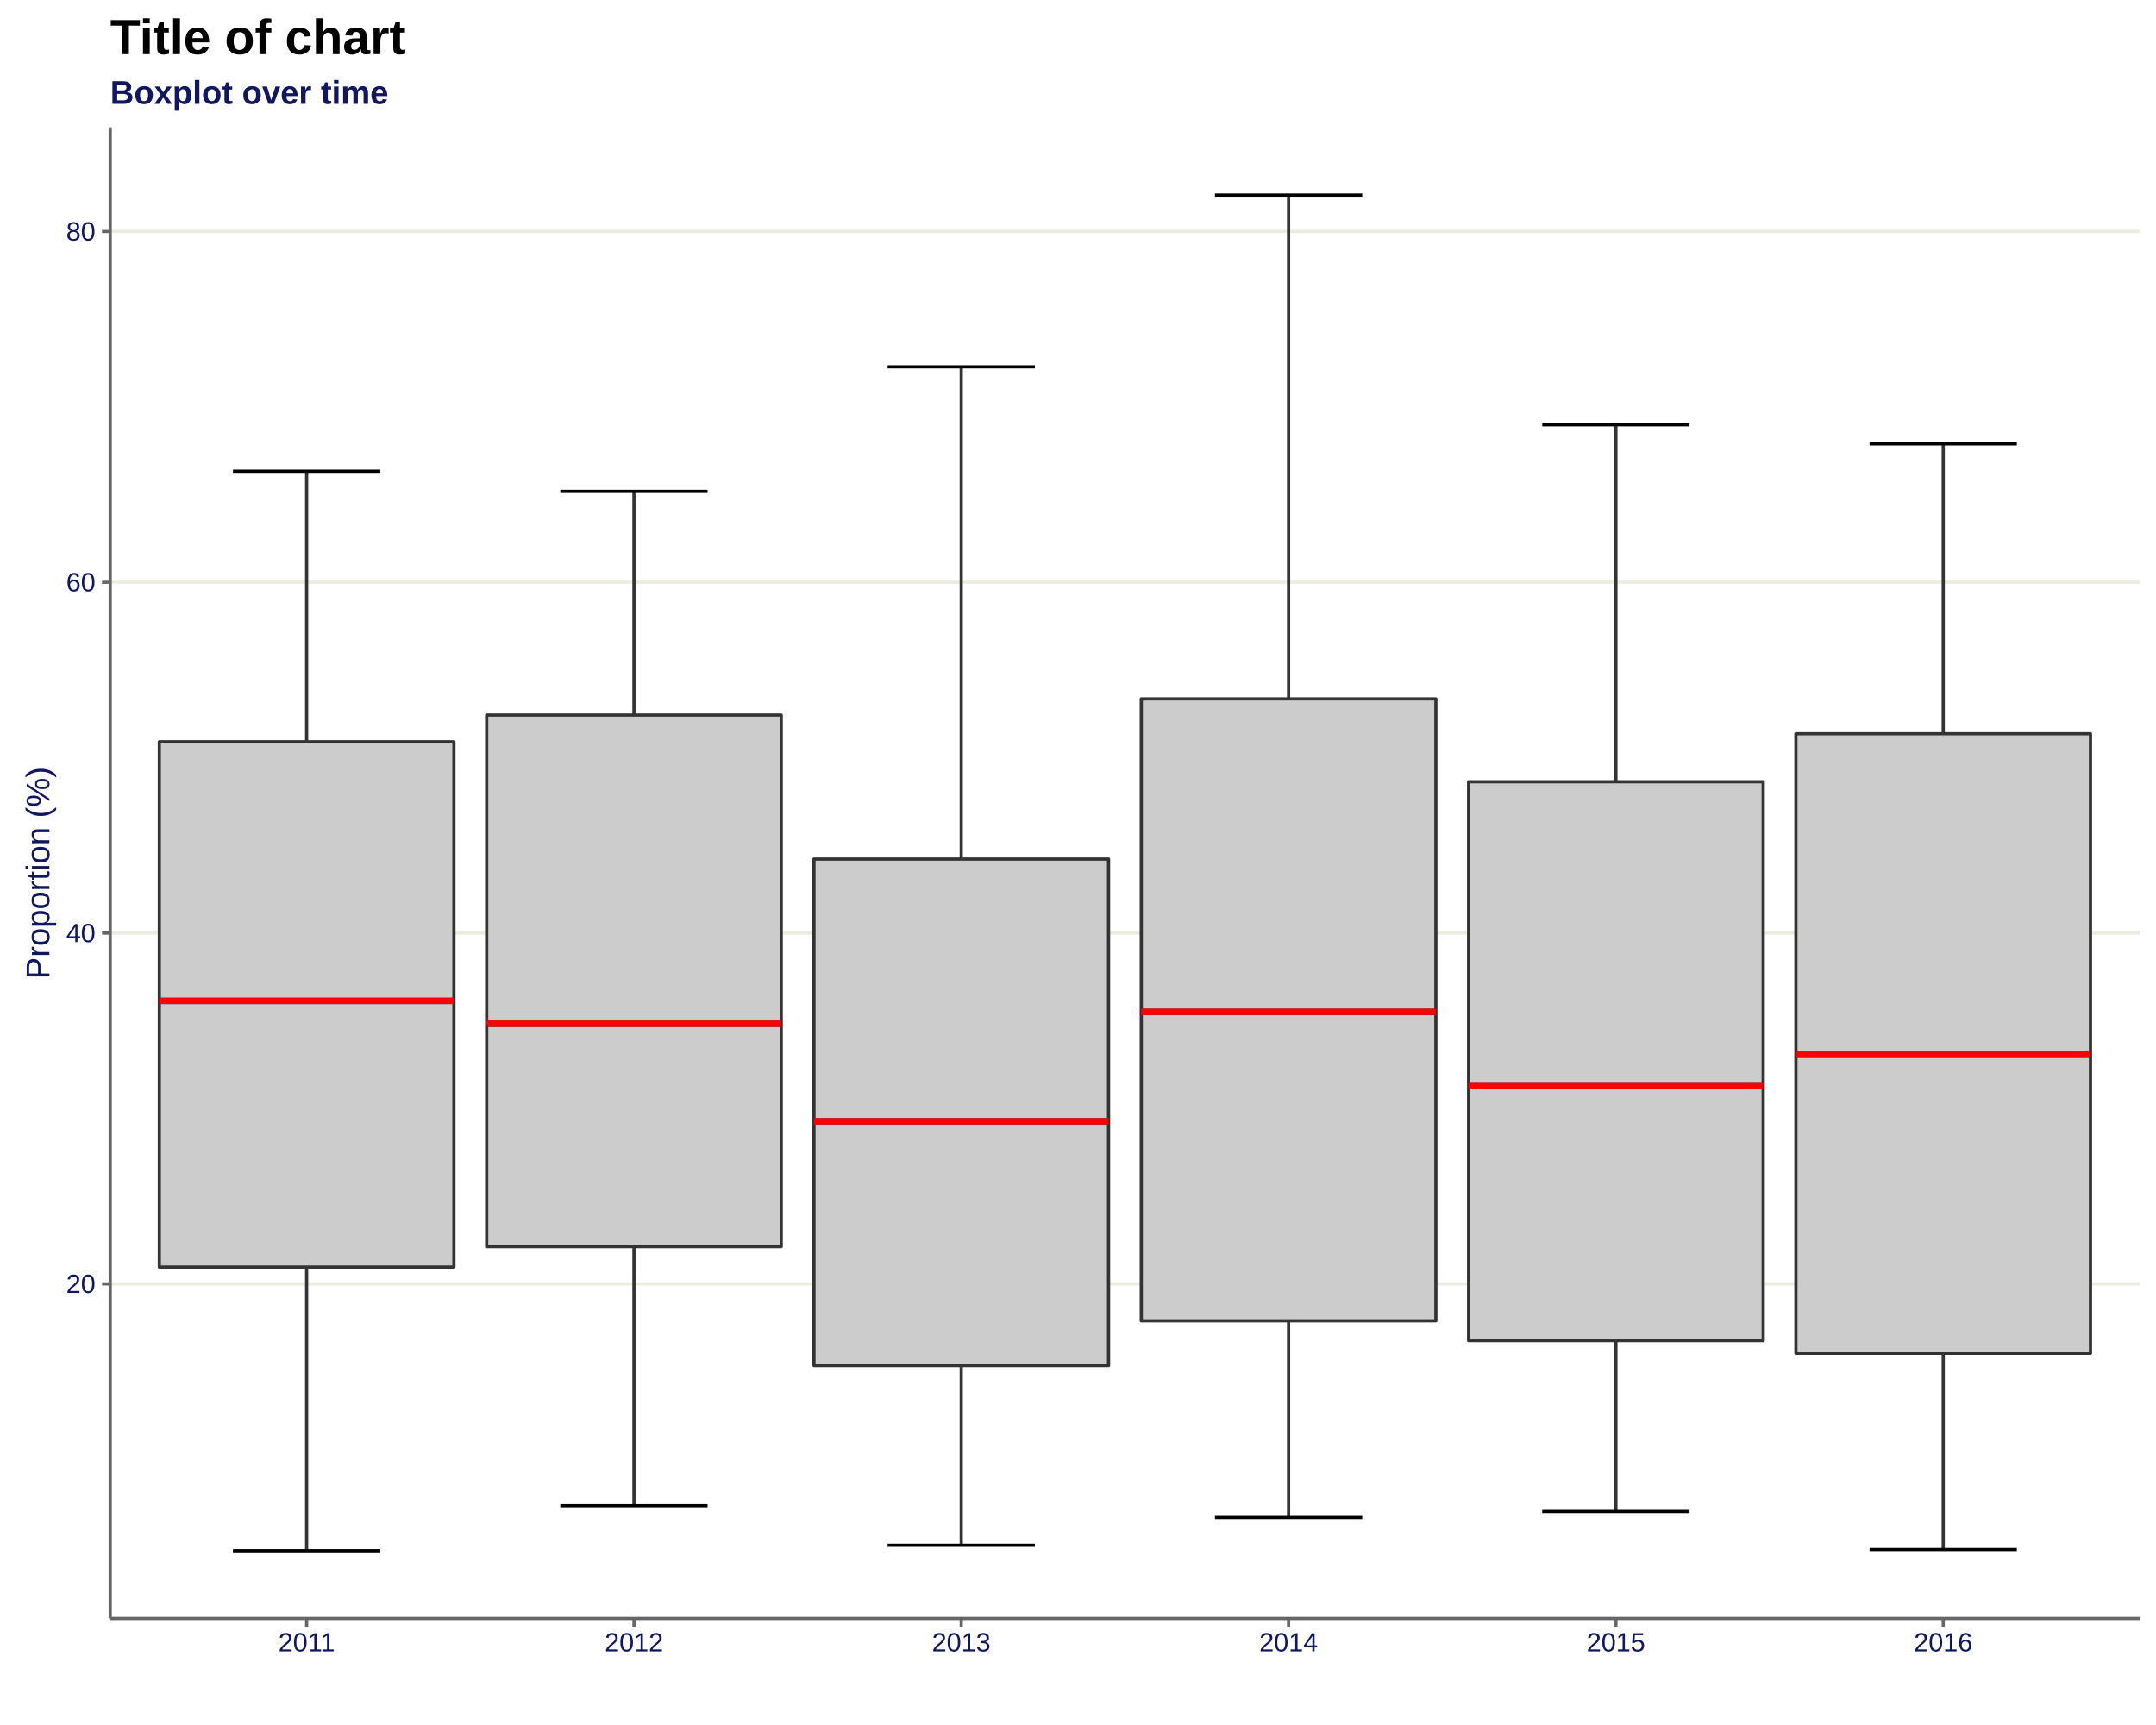
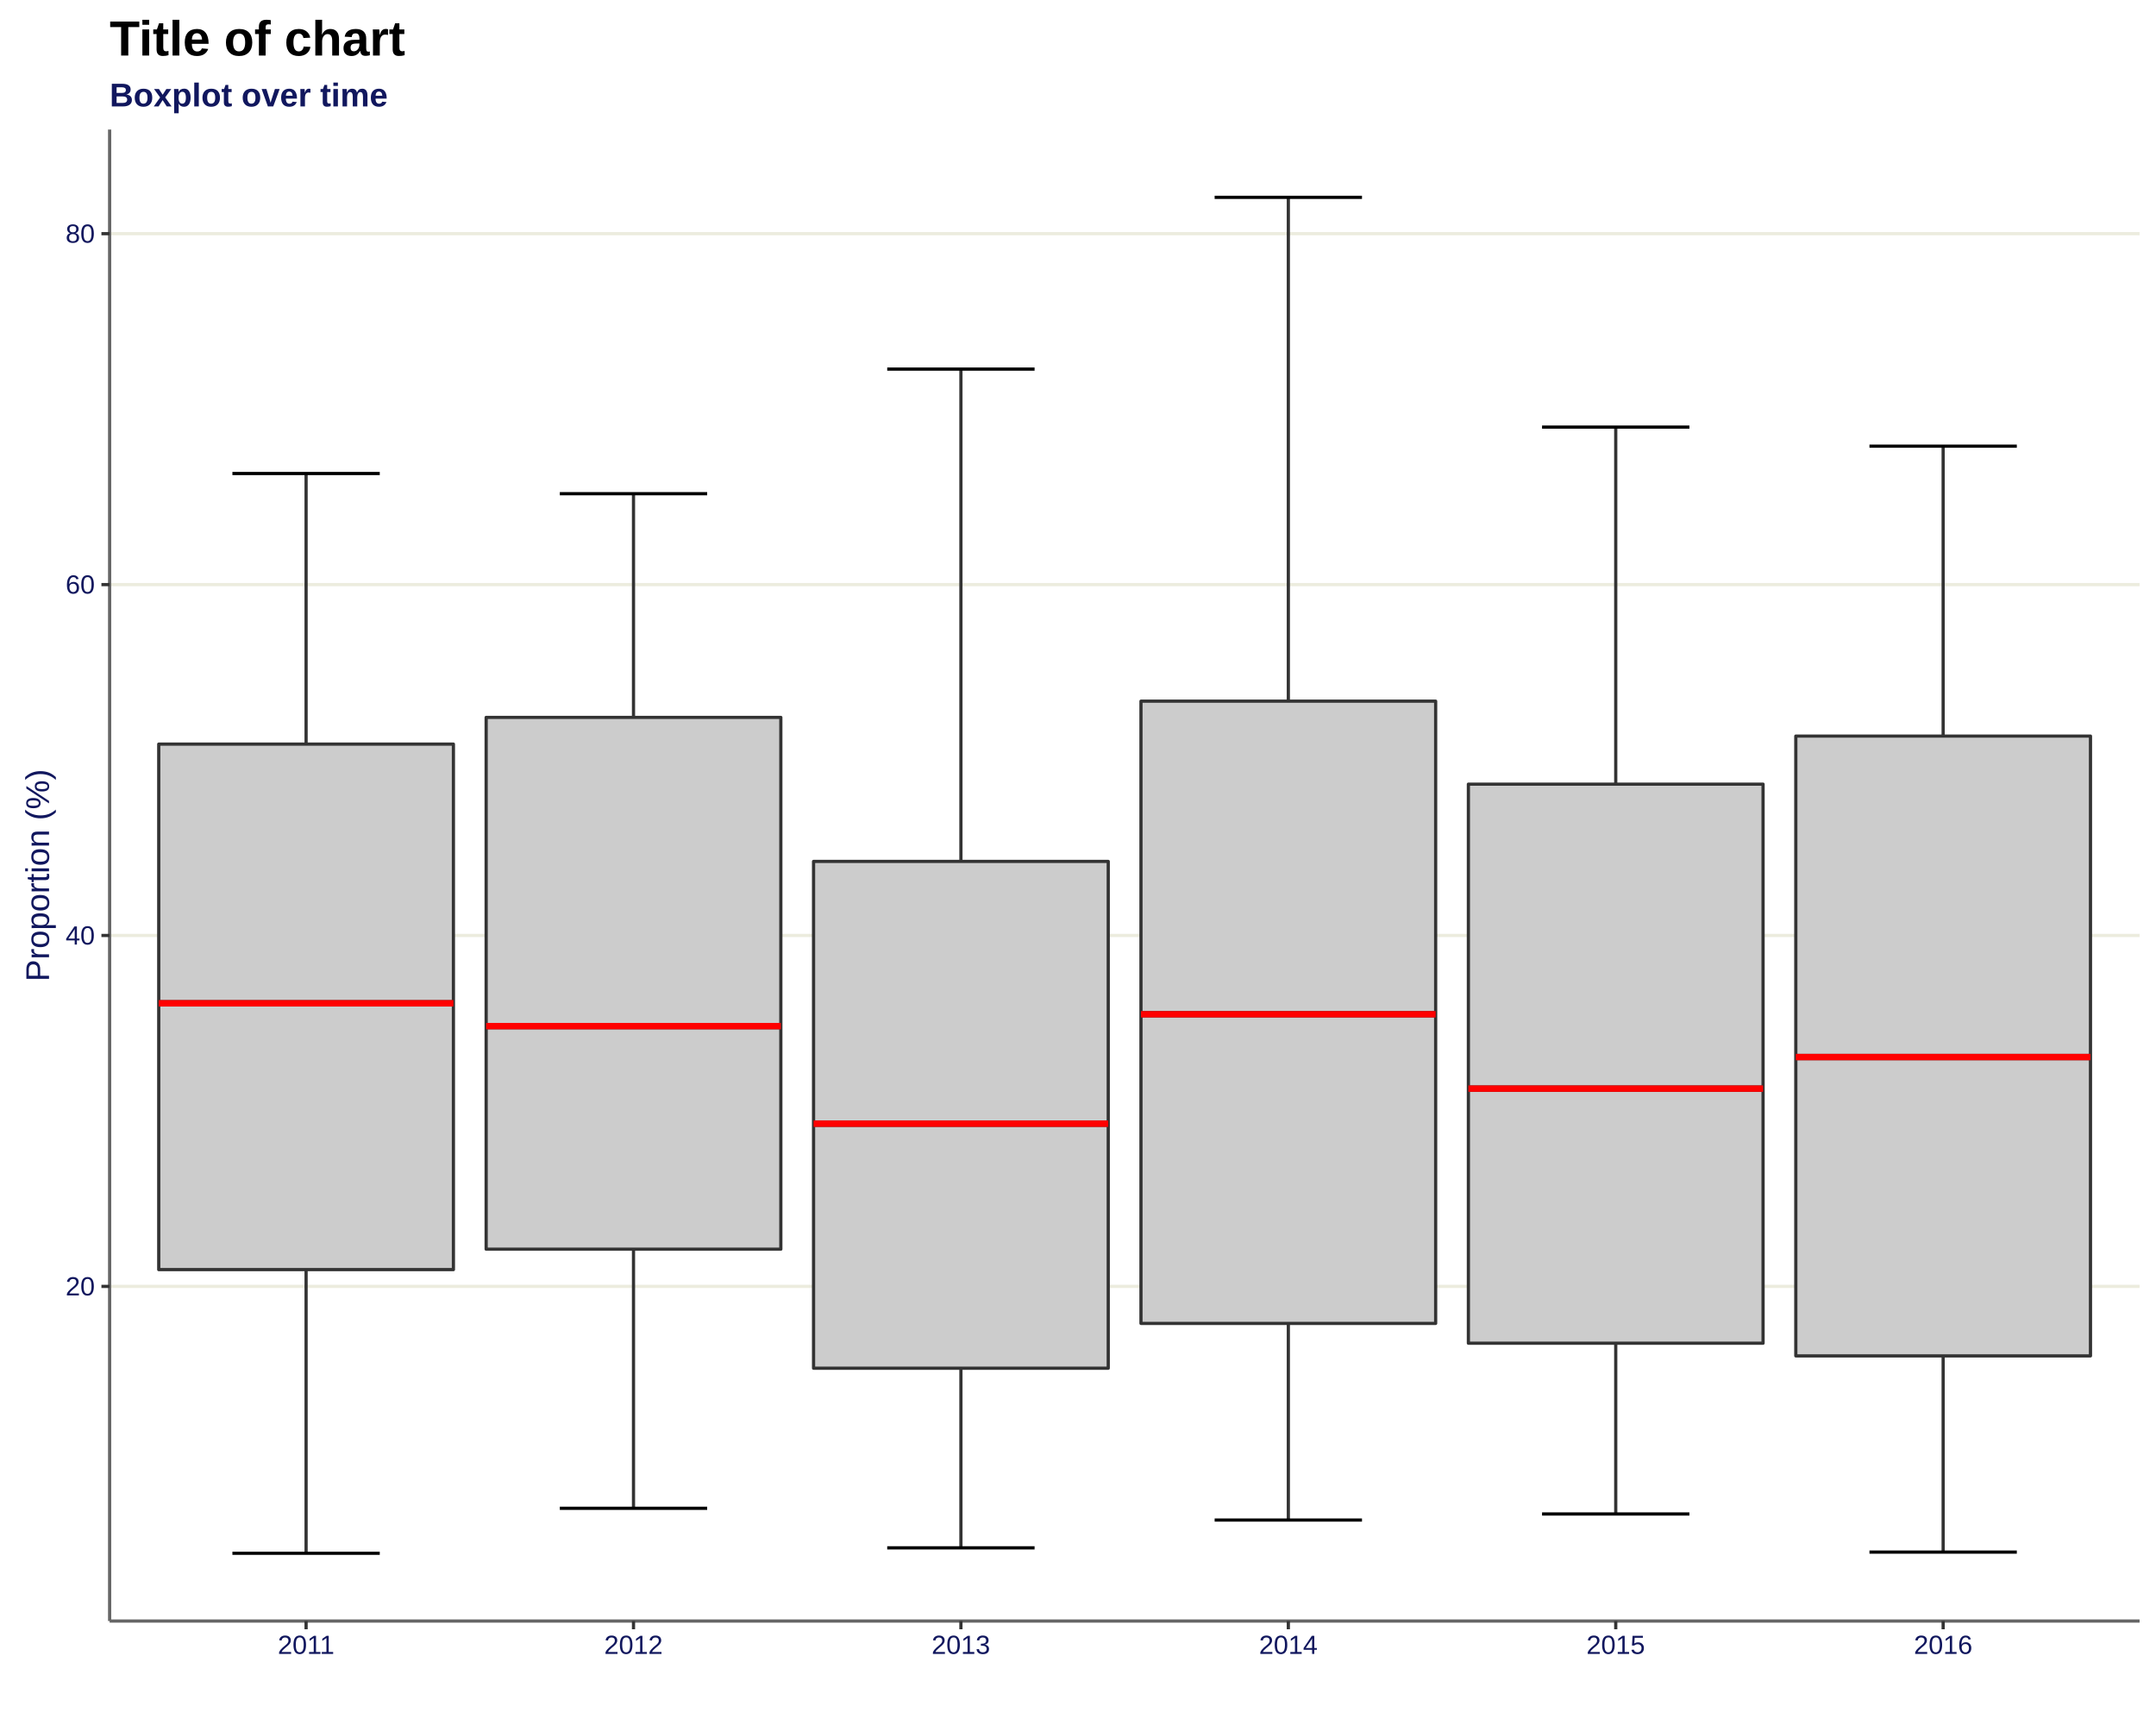
<svg xmlns="http://www.w3.org/2000/svg" viewBox="0 0 720.00 576.00">
  <defs>
    <style type="text/css">
    line, polyline, polygon, path, rect, circle {
      fill: none;
      stroke: #000000;
      stroke-linecap: round;
      stroke-linejoin: round;
      stroke-miterlimit: 10.00;
    }
  </style>
  </defs>
  <rect width="100%" height="100%" style="stroke: none; fill: #FFFFFF;" />
  <defs>
-     <clipPath id="cpMzYuODF8NzE0LjUyfDU0MC40NHw0Mi41Mg==">
-       <rect x="36.81" y="42.52" width="677.71" height="497.91" />
+     <clipPath id="cpMzYuNjF8NzE0LjUyfDU0MS4yOXw0My4yNg==">
+       <rect x="36.61" y="43.26" width="677.91" height="498.04" />
    </clipPath>
  </defs>
-   <polyline points="36.81,428.71 714.52,428.71 " style="stroke-width: 1.07; stroke: #ECECDE; stroke-linecap: butt;" clip-path="url(#cpMzYuODF8NzE0LjUyfDU0MC40NHw0Mi41Mg==)" />
-   <polyline points="36.81,311.57 714.52,311.57 " style="stroke-width: 1.07; stroke: #ECECDE; stroke-linecap: butt;" clip-path="url(#cpMzYuODF8NzE0LjUyfDU0MC40NHw0Mi41Mg==)" />
-   <polyline points="36.81,194.43 714.52,194.43 " style="stroke-width: 1.07; stroke: #ECECDE; stroke-linecap: butt;" clip-path="url(#cpMzYuODF8NzE0LjUyfDU0MC40NHw0Mi41Mg==)" />
-   <polyline points="36.81,77.29 714.52,77.29 " style="stroke-width: 1.07; stroke: #ECECDE; stroke-linecap: butt;" clip-path="url(#cpMzYuODF8NzE0LjUyfDU0MC40NHw0Mi41Mg==)" />
-   <line x1="102.40" y1="247.68" x2="102.40" y2="157.35" style="stroke-width: 1.07; stroke: #333333; stroke-linecap: butt;" clip-path="url(#cpMzYuODF8NzE0LjUyfDU0MC40NHw0Mi41Mg==)" />
-   <line x1="102.40" y1="423.11" x2="102.40" y2="517.80" style="stroke-width: 1.07; stroke: #333333; stroke-linecap: butt;" clip-path="url(#cpMzYuODF8NzE0LjUyfDU0MC40NHw0Mi41Mg==)" />
-   <polygon points="53.21,247.68 53.21,423.11 151.59,423.11 151.59,247.68 53.21,247.68 " style="stroke-width: 1.07; stroke: #333333; fill: #CCCCCC;" clip-path="url(#cpMzYuODF8NzE0LjUyfDU0MC40NHw0Mi41Mg==)" />
-   <line x1="53.21" y1="334.21" x2="151.59" y2="334.21" style="stroke-width: 2.13; stroke: #333333; stroke-linecap: butt;" clip-path="url(#cpMzYuODF8NzE0LjUyfDU0MC40NHw0Mi41Mg==)" />
-   <line x1="211.71" y1="238.76" x2="211.71" y2="164.08" style="stroke-width: 1.07; stroke: #333333; stroke-linecap: butt;" clip-path="url(#cpMzYuODF8NzE0LjUyfDU0MC40NHw0Mi41Mg==)" />
-   <line x1="211.71" y1="416.28" x2="211.71" y2="502.78" style="stroke-width: 1.07; stroke: #333333; stroke-linecap: butt;" clip-path="url(#cpMzYuODF8NzE0LjUyfDU0MC40NHw0Mi41Mg==)" />
-   <polygon points="162.52,238.76 162.52,416.28 260.89,416.28 260.89,238.76 162.52,238.76 " style="stroke-width: 1.07; stroke: #333333; fill: #CCCCCC;" clip-path="url(#cpMzYuODF8NzE0LjUyfDU0MC40NHw0Mi41Mg==)" />
-   <line x1="162.52" y1="341.84" x2="260.89" y2="341.84" style="stroke-width: 2.13; stroke: #333333; stroke-linecap: butt;" clip-path="url(#cpMzYuODF8NzE0LjUyfDU0MC40NHw0Mi41Mg==)" />
-   <line x1="321.01" y1="286.85" x2="321.01" y2="122.50" style="stroke-width: 1.07; stroke: #333333; stroke-linecap: butt;" clip-path="url(#cpMzYuODF8NzE0LjUyfDU0MC40NHw0Mi41Mg==)" />
-   <line x1="321.01" y1="456.02" x2="321.01" y2="515.99" style="stroke-width: 1.07; stroke: #333333; stroke-linecap: butt;" clip-path="url(#cpMzYuODF8NzE0LjUyfDU0MC40NHw0Mi41Mg==)" />
-   <polygon points="271.83,286.85 271.83,456.02 370.20,456.02 370.20,286.85 271.83,286.85 " style="stroke-width: 1.07; stroke: #333333; fill: #CCCCCC;" clip-path="url(#cpMzYuODF8NzE0LjUyfDU0MC40NHw0Mi41Mg==)" />
-   <line x1="271.83" y1="374.41" x2="370.20" y2="374.41" style="stroke-width: 2.13; stroke: #333333; stroke-linecap: butt;" clip-path="url(#cpMzYuODF8NzE0LjUyfDU0MC40NHw0Mi41Mg==)" />
-   <line x1="430.32" y1="233.35" x2="430.32" y2="65.15" style="stroke-width: 1.07; stroke: #333333; stroke-linecap: butt;" clip-path="url(#cpMzYuODF8NzE0LjUyfDU0MC40NHw0Mi41Mg==)" />
-   <line x1="430.32" y1="441.07" x2="430.32" y2="506.71" style="stroke-width: 1.07; stroke: #333333; stroke-linecap: butt;" clip-path="url(#cpMzYuODF8NzE0LjUyfDU0MC40NHw0Mi41Mg==)" />
-   <polygon points="381.13,233.35 381.13,441.07 479.51,441.07 479.51,233.35 381.13,233.35 " style="stroke-width: 1.07; stroke: #333333; fill: #CCCCCC;" clip-path="url(#cpMzYuODF8NzE0LjUyfDU0MC40NHw0Mi41Mg==)" />
-   <line x1="381.13" y1="337.87" x2="479.51" y2="337.87" style="stroke-width: 2.13; stroke: #333333; stroke-linecap: butt;" clip-path="url(#cpMzYuODF8NzE0LjUyfDU0MC40NHw0Mi41Mg==)" />
-   <line x1="539.63" y1="261.05" x2="539.63" y2="141.86" style="stroke-width: 1.07; stroke: #333333; stroke-linecap: butt;" clip-path="url(#cpMzYuODF8NzE0LjUyfDU0MC40NHw0Mi41Mg==)" />
-   <line x1="539.63" y1="447.67" x2="539.63" y2="504.69" style="stroke-width: 1.07; stroke: #333333; stroke-linecap: butt;" clip-path="url(#cpMzYuODF8NzE0LjUyfDU0MC40NHw0Mi41Mg==)" />
-   <polygon points="490.44,261.05 490.44,447.67 588.82,447.67 588.82,261.05 490.44,261.05 " style="stroke-width: 1.07; stroke: #333333; fill: #CCCCCC;" clip-path="url(#cpMzYuODF8NzE0LjUyfDU0MC40NHw0Mi41Mg==)" />
-   <line x1="490.44" y1="362.68" x2="588.82" y2="362.68" style="stroke-width: 2.13; stroke: #333333; stroke-linecap: butt;" clip-path="url(#cpMzYuODF8NzE0LjUyfDU0MC40NHw0Mi41Mg==)" />
-   <line x1="648.94" y1="245.00" x2="648.94" y2="148.22" style="stroke-width: 1.07; stroke: #333333; stroke-linecap: butt;" clip-path="url(#cpMzYuODF8NzE0LjUyfDU0MC40NHw0Mi41Mg==)" />
-   <line x1="648.94" y1="451.92" x2="648.94" y2="517.41" style="stroke-width: 1.07; stroke: #333333; stroke-linecap: butt;" clip-path="url(#cpMzYuODF8NzE0LjUyfDU0MC40NHw0Mi41Mg==)" />
-   <polygon points="599.75,245.00 599.75,451.92 698.12,451.92 698.12,245.00 599.75,245.00 " style="stroke-width: 1.07; stroke: #333333; fill: #CCCCCC;" clip-path="url(#cpMzYuODF8NzE0LjUyfDU0MC40NHw0Mi41Mg==)" />
-   <line x1="599.75" y1="352.16" x2="698.12" y2="352.16" style="stroke-width: 2.13; stroke: #333333; stroke-linecap: butt;" clip-path="url(#cpMzYuODF8NzE0LjUyfDU0MC40NHw0Mi41Mg==)" />
-   <line x1="77.80" y1="157.35" x2="126.99" y2="157.35" style="stroke-width: 1.07; stroke-linecap: butt;" clip-path="url(#cpMzYuODF8NzE0LjUyfDU0MC40NHw0Mi41Mg==)" />
-   <line x1="187.11" y1="164.08" x2="236.30" y2="164.08" style="stroke-width: 1.07; stroke-linecap: butt;" clip-path="url(#cpMzYuODF8NzE0LjUyfDU0MC40NHw0Mi41Mg==)" />
-   <line x1="296.42" y1="122.50" x2="345.61" y2="122.50" style="stroke-width: 1.07; stroke-linecap: butt;" clip-path="url(#cpMzYuODF8NzE0LjUyfDU0MC40NHw0Mi41Mg==)" />
-   <line x1="405.73" y1="65.15" x2="454.92" y2="65.15" style="stroke-width: 1.07; stroke-linecap: butt;" clip-path="url(#cpMzYuODF8NzE0LjUyfDU0MC40NHw0Mi41Mg==)" />
-   <line x1="515.03" y1="141.86" x2="564.22" y2="141.86" style="stroke-width: 1.07; stroke-linecap: butt;" clip-path="url(#cpMzYuODF8NzE0LjUyfDU0MC40NHw0Mi41Mg==)" />
-   <line x1="624.34" y1="148.22" x2="673.53" y2="148.22" style="stroke-width: 1.07; stroke-linecap: butt;" clip-path="url(#cpMzYuODF8NzE0LjUyfDU0MC40NHw0Mi41Mg==)" />
-   <line x1="77.80" y1="517.80" x2="126.99" y2="517.80" style="stroke-width: 1.07; stroke-linecap: butt;" clip-path="url(#cpMzYuODF8NzE0LjUyfDU0MC40NHw0Mi41Mg==)" />
-   <line x1="187.11" y1="502.78" x2="236.30" y2="502.78" style="stroke-width: 1.07; stroke-linecap: butt;" clip-path="url(#cpMzYuODF8NzE0LjUyfDU0MC40NHw0Mi41Mg==)" />
-   <line x1="296.42" y1="515.99" x2="345.61" y2="515.99" style="stroke-width: 1.07; stroke-linecap: butt;" clip-path="url(#cpMzYuODF8NzE0LjUyfDU0MC40NHw0Mi41Mg==)" />
-   <line x1="405.73" y1="506.71" x2="454.92" y2="506.71" style="stroke-width: 1.07; stroke-linecap: butt;" clip-path="url(#cpMzYuODF8NzE0LjUyfDU0MC40NHw0Mi41Mg==)" />
-   <line x1="515.03" y1="504.69" x2="564.22" y2="504.69" style="stroke-width: 1.07; stroke-linecap: butt;" clip-path="url(#cpMzYuODF8NzE0LjUyfDU0MC40NHw0Mi41Mg==)" />
-   <line x1="624.34" y1="517.41" x2="673.53" y2="517.41" style="stroke-width: 1.07; stroke-linecap: butt;" clip-path="url(#cpMzYuODF8NzE0LjUyfDU0MC40NHw0Mi41Mg==)" />
-   <line x1="53.21" y1="334.21" x2="151.59" y2="334.21" style="stroke-width: 2.13; stroke: #FF0000; stroke-linecap: butt;" clip-path="url(#cpMzYuODF8NzE0LjUyfDU0MC40NHw0Mi41Mg==)" />
-   <line x1="162.52" y1="341.84" x2="260.89" y2="341.84" style="stroke-width: 2.13; stroke: #FF0000; stroke-linecap: butt;" clip-path="url(#cpMzYuODF8NzE0LjUyfDU0MC40NHw0Mi41Mg==)" />
-   <line x1="271.83" y1="374.41" x2="370.20" y2="374.41" style="stroke-width: 2.13; stroke: #FF0000; stroke-linecap: butt;" clip-path="url(#cpMzYuODF8NzE0LjUyfDU0MC40NHw0Mi41Mg==)" />
-   <line x1="381.13" y1="337.87" x2="479.51" y2="337.87" style="stroke-width: 2.13; stroke: #FF0000; stroke-linecap: butt;" clip-path="url(#cpMzYuODF8NzE0LjUyfDU0MC40NHw0Mi41Mg==)" />
-   <line x1="490.44" y1="362.68" x2="588.82" y2="362.68" style="stroke-width: 2.13; stroke: #FF0000; stroke-linecap: butt;" clip-path="url(#cpMzYuODF8NzE0LjUyfDU0MC40NHw0Mi41Mg==)" />
-   <line x1="599.75" y1="352.16" x2="698.12" y2="352.16" style="stroke-width: 2.13; stroke: #FF0000; stroke-linecap: butt;" clip-path="url(#cpMzYuODF8NzE0LjUyfDU0MC40NHw0Mi41Mg==)" />
+   <polyline points="36.61,429.54 714.52,429.54 " style="stroke-width: 1.07; stroke: #ECECDE; stroke-linecap: butt;" clip-path="url(#cpMzYuNjF8NzE0LjUyfDU0MS4yOXw0My4yNg==)" />
+   <polyline points="36.61,312.37 714.52,312.37 " style="stroke-width: 1.07; stroke: #ECECDE; stroke-linecap: butt;" clip-path="url(#cpMzYuNjF8NzE0LjUyfDU0MS4yOXw0My4yNg==)" />
+   <polyline points="36.61,195.20 714.52,195.20 " style="stroke-width: 1.07; stroke: #ECECDE; stroke-linecap: butt;" clip-path="url(#cpMzYuNjF8NzE0LjUyfDU0MS4yOXw0My4yNg==)" />
+   <polyline points="36.61,78.03 714.52,78.03 " style="stroke-width: 1.07; stroke: #ECECDE; stroke-linecap: butt;" clip-path="url(#cpMzYuNjF8NzE0LjUyfDU0MS4yOXw0My4yNg==)" />
+   <line x1="102.22" y1="248.47" x2="102.22" y2="158.11" style="stroke-width: 1.07; stroke: #333333; stroke-linecap: butt;" clip-path="url(#cpMzYuNjF8NzE0LjUyfDU0MS4yOXw0My4yNg==)" />
+   <line x1="102.22" y1="423.94" x2="102.22" y2="518.66" style="stroke-width: 1.07; stroke: #333333; stroke-linecap: butt;" clip-path="url(#cpMzYuNjF8NzE0LjUyfDU0MS4yOXw0My4yNg==)" />
+   <polygon points="53.01,248.47 53.01,423.94 151.42,423.94 151.42,248.47 53.01,248.47 " style="stroke-width: 1.07; stroke: #333333; fill: #CCCCCC;" clip-path="url(#cpMzYuNjF8NzE0LjUyfDU0MS4yOXw0My4yNg==)" />
+   <line x1="53.01" y1="335.02" x2="151.42" y2="335.02" style="stroke-width: 2.13; stroke: #333333; stroke-linecap: butt;" clip-path="url(#cpMzYuNjF8NzE0LjUyfDU0MS4yOXw0My4yNg==)" />
+   <line x1="211.56" y1="239.55" x2="211.56" y2="164.85" style="stroke-width: 1.07; stroke: #333333; stroke-linecap: butt;" clip-path="url(#cpMzYuNjF8NzE0LjUyfDU0MS4yOXw0My4yNg==)" />
+   <line x1="211.56" y1="417.11" x2="211.56" y2="503.63" style="stroke-width: 1.07; stroke: #333333; stroke-linecap: butt;" clip-path="url(#cpMzYuNjF8NzE0LjUyfDU0MS4yOXw0My4yNg==)" />
+   <polygon points="162.35,239.55 162.35,417.11 260.76,417.11 260.76,239.55 162.35,239.55 " style="stroke-width: 1.07; stroke: #333333; fill: #CCCCCC;" clip-path="url(#cpMzYuNjF8NzE0LjUyfDU0MS4yOXw0My4yNg==)" />
+   <line x1="162.35" y1="342.64" x2="260.76" y2="342.64" style="stroke-width: 2.13; stroke: #333333; stroke-linecap: butt;" clip-path="url(#cpMzYuNjF8NzE0LjUyfDU0MS4yOXw0My4yNg==)" />
+   <line x1="320.90" y1="287.64" x2="320.90" y2="123.25" style="stroke-width: 1.07; stroke: #333333; stroke-linecap: butt;" clip-path="url(#cpMzYuNjF8NzE0LjUyfDU0MS4yOXw0My4yNg==)" />
+   <line x1="320.90" y1="456.86" x2="320.90" y2="516.84" style="stroke-width: 1.07; stroke: #333333; stroke-linecap: butt;" clip-path="url(#cpMzYuNjF8NzE0LjUyfDU0MS4yOXw0My4yNg==)" />
+   <polygon points="271.69,287.64 271.69,456.86 370.10,456.86 370.10,287.64 271.69,287.64 " style="stroke-width: 1.07; stroke: #333333; fill: #CCCCCC;" clip-path="url(#cpMzYuNjF8NzE0LjUyfDU0MS4yOXw0My4yNg==)" />
+   <line x1="271.69" y1="375.22" x2="370.10" y2="375.22" style="stroke-width: 2.13; stroke: #333333; stroke-linecap: butt;" clip-path="url(#cpMzYuNjF8NzE0LjUyfDU0MS4yOXw0My4yNg==)" />
+   <line x1="430.24" y1="234.13" x2="430.24" y2="65.89" style="stroke-width: 1.07; stroke: #333333; stroke-linecap: butt;" clip-path="url(#cpMzYuNjF8NzE0LjUyfDU0MS4yOXw0My4yNg==)" />
+   <line x1="430.24" y1="441.90" x2="430.24" y2="507.56" style="stroke-width: 1.07; stroke: #333333; stroke-linecap: butt;" clip-path="url(#cpMzYuNjF8NzE0LjUyfDU0MS4yOXw0My4yNg==)" />
+   <polygon points="381.03,234.13 381.03,441.90 479.44,441.90 479.44,234.13 381.03,234.13 " style="stroke-width: 1.07; stroke: #333333; fill: #CCCCCC;" clip-path="url(#cpMzYuNjF8NzE0LjUyfDU0MS4yOXw0My4yNg==)" />
+   <line x1="381.03" y1="338.68" x2="479.44" y2="338.68" style="stroke-width: 2.13; stroke: #333333; stroke-linecap: butt;" clip-path="url(#cpMzYuNjF8NzE0LjUyfDU0MS4yOXw0My4yNg==)" />
+   <line x1="539.58" y1="261.84" x2="539.58" y2="142.62" style="stroke-width: 1.07; stroke: #333333; stroke-linecap: butt;" clip-path="url(#cpMzYuNjF8NzE0LjUyfDU0MS4yOXw0My4yNg==)" />
+   <line x1="539.58" y1="448.51" x2="539.58" y2="505.54" style="stroke-width: 1.07; stroke: #333333; stroke-linecap: butt;" clip-path="url(#cpMzYuNjF8NzE0LjUyfDU0MS4yOXw0My4yNg==)" />
+   <polygon points="490.37,261.84 490.37,448.51 588.78,448.51 588.78,261.84 490.37,261.84 " style="stroke-width: 1.07; stroke: #333333; fill: #CCCCCC;" clip-path="url(#cpMzYuNjF8NzE0LjUyfDU0MS4yOXw0My4yNg==)" />
+   <line x1="490.37" y1="363.50" x2="588.78" y2="363.50" style="stroke-width: 2.13; stroke: #333333; stroke-linecap: butt;" clip-path="url(#cpMzYuNjF8NzE0LjUyfDU0MS4yOXw0My4yNg==)" />
+   <line x1="648.92" y1="245.79" x2="648.92" y2="148.98" style="stroke-width: 1.07; stroke: #333333; stroke-linecap: butt;" clip-path="url(#cpMzYuNjF8NzE0LjUyfDU0MS4yOXw0My4yNg==)" />
+   <line x1="648.92" y1="452.75" x2="648.92" y2="518.27" style="stroke-width: 1.07; stroke: #333333; stroke-linecap: butt;" clip-path="url(#cpMzYuNjF8NzE0LjUyfDU0MS4yOXw0My4yNg==)" />
+   <polygon points="599.71,245.79 599.71,452.75 698.12,452.75 698.12,245.79 599.71,245.79 " style="stroke-width: 1.07; stroke: #333333; fill: #CCCCCC;" clip-path="url(#cpMzYuNjF8NzE0LjUyfDU0MS4yOXw0My4yNg==)" />
+   <line x1="599.71" y1="352.97" x2="698.12" y2="352.97" style="stroke-width: 2.13; stroke: #333333; stroke-linecap: butt;" clip-path="url(#cpMzYuNjF8NzE0LjUyfDU0MS4yOXw0My4yNg==)" />
+   <line x1="77.61" y1="158.11" x2="126.82" y2="158.11" style="stroke-width: 1.07; stroke-linecap: butt;" clip-path="url(#cpMzYuNjF8NzE0LjUyfDU0MS4yOXw0My4yNg==)" />
+   <line x1="186.95" y1="164.85" x2="236.16" y2="164.85" style="stroke-width: 1.07; stroke-linecap: butt;" clip-path="url(#cpMzYuNjF8NzE0LjUyfDU0MS4yOXw0My4yNg==)" />
+   <line x1="296.29" y1="123.25" x2="345.50" y2="123.25" style="stroke-width: 1.07; stroke-linecap: butt;" clip-path="url(#cpMzYuNjF8NzE0LjUyfDU0MS4yOXw0My4yNg==)" />
+   <line x1="405.63" y1="65.89" x2="454.84" y2="65.89" style="stroke-width: 1.07; stroke-linecap: butt;" clip-path="url(#cpMzYuNjF8NzE0LjUyfDU0MS4yOXw0My4yNg==)" />
+   <line x1="514.97" y1="142.62" x2="564.18" y2="142.62" style="stroke-width: 1.07; stroke-linecap: butt;" clip-path="url(#cpMzYuNjF8NzE0LjUyfDU0MS4yOXw0My4yNg==)" />
+   <line x1="624.31" y1="148.98" x2="673.52" y2="148.98" style="stroke-width: 1.07; stroke-linecap: butt;" clip-path="url(#cpMzYuNjF8NzE0LjUyfDU0MS4yOXw0My4yNg==)" />
+   <line x1="77.61" y1="518.66" x2="126.82" y2="518.66" style="stroke-width: 1.07; stroke-linecap: butt;" clip-path="url(#cpMzYuNjF8NzE0LjUyfDU0MS4yOXw0My4yNg==)" />
+   <line x1="186.95" y1="503.63" x2="236.16" y2="503.63" style="stroke-width: 1.07; stroke-linecap: butt;" clip-path="url(#cpMzYuNjF8NzE0LjUyfDU0MS4yOXw0My4yNg==)" />
+   <line x1="296.29" y1="516.84" x2="345.50" y2="516.84" style="stroke-width: 1.07; stroke-linecap: butt;" clip-path="url(#cpMzYuNjF8NzE0LjUyfDU0MS4yOXw0My4yNg==)" />
+   <line x1="405.63" y1="507.56" x2="454.84" y2="507.56" style="stroke-width: 1.07; stroke-linecap: butt;" clip-path="url(#cpMzYuNjF8NzE0LjUyfDU0MS4yOXw0My4yNg==)" />
+   <line x1="514.97" y1="505.54" x2="564.18" y2="505.54" style="stroke-width: 1.07; stroke-linecap: butt;" clip-path="url(#cpMzYuNjF8NzE0LjUyfDU0MS4yOXw0My4yNg==)" />
+   <line x1="624.31" y1="518.27" x2="673.52" y2="518.27" style="stroke-width: 1.07; stroke-linecap: butt;" clip-path="url(#cpMzYuNjF8NzE0LjUyfDU0MS4yOXw0My4yNg==)" />
+   <line x1="53.01" y1="335.02" x2="151.42" y2="335.02" style="stroke-width: 2.13; stroke: #FF0000; stroke-linecap: butt;" clip-path="url(#cpMzYuNjF8NzE0LjUyfDU0MS4yOXw0My4yNg==)" />
+   <line x1="162.35" y1="342.64" x2="260.76" y2="342.64" style="stroke-width: 2.13; stroke: #FF0000; stroke-linecap: butt;" clip-path="url(#cpMzYuNjF8NzE0LjUyfDU0MS4yOXw0My4yNg==)" />
+   <line x1="271.69" y1="375.22" x2="370.10" y2="375.22" style="stroke-width: 2.13; stroke: #FF0000; stroke-linecap: butt;" clip-path="url(#cpMzYuNjF8NzE0LjUyfDU0MS4yOXw0My4yNg==)" />
+   <line x1="381.03" y1="338.68" x2="479.44" y2="338.68" style="stroke-width: 2.13; stroke: #FF0000; stroke-linecap: butt;" clip-path="url(#cpMzYuNjF8NzE0LjUyfDU0MS4yOXw0My4yNg==)" />
+   <line x1="490.37" y1="363.50" x2="588.78" y2="363.50" style="stroke-width: 2.13; stroke: #FF0000; stroke-linecap: butt;" clip-path="url(#cpMzYuNjF8NzE0LjUyfDU0MS4yOXw0My4yNg==)" />
+   <line x1="599.71" y1="352.97" x2="698.12" y2="352.97" style="stroke-width: 2.13; stroke: #FF0000; stroke-linecap: butt;" clip-path="url(#cpMzYuNjF8NzE0LjUyfDU0MS4yOXw0My4yNg==)" />
  <defs>
    <clipPath id="cpMC4wMHw3MjAuMDB8NTc2LjAwfDAuMDA=">
      <rect x="0.00" y="0.00" width="720.00" height="576.00" />
    </clipPath>
  </defs>
-   <polyline points="36.81,540.44 36.81,42.52 " style="stroke-width: 1.07; stroke: #666666; stroke-linecap: butt;" clip-path="url(#cpMC4wMHw3MjAuMDB8NTc2LjAwfDAuMDA=)" />
+   <polyline points="36.61,541.29 36.61,43.26 " style="stroke-width: 1.07; stroke: #666666; stroke-linecap: butt;" clip-path="url(#cpMC4wMHw3MjAuMDB8NTc2LjAwfDAuMDA=)" />
  <g clip-path="url(#cpMC4wMHw3MjAuMDB8NTc2LjAwfDAuMDA=)">
-     <text x="22.10" y="431.73" style="font-size: 8.80px; fill: #11175E; font-family: Liberation Sans;" textLength="9.78px" lengthAdjust="spacingAndGlyphs">20</text>
+     <text x="21.90" y="432.56" style="font-size: 8.80px; fill: #11175E; font-family: Liberation Sans;" textLength="9.78px" lengthAdjust="spacingAndGlyphs">20</text>
  </g>
  <g clip-path="url(#cpMC4wMHw3MjAuMDB8NTc2LjAwfDAuMDA=)">
-     <text x="22.10" y="314.59" style="font-size: 8.80px; fill: #11175E; font-family: Liberation Sans;" textLength="9.78px" lengthAdjust="spacingAndGlyphs">40</text>
+     <text x="21.90" y="315.39" style="font-size: 8.80px; fill: #11175E; font-family: Liberation Sans;" textLength="9.78px" lengthAdjust="spacingAndGlyphs">40</text>
  </g>
  <g clip-path="url(#cpMC4wMHw3MjAuMDB8NTc2LjAwfDAuMDA=)">
-     <text x="22.10" y="197.45" style="font-size: 8.80px; fill: #11175E; font-family: Liberation Sans;" textLength="9.78px" lengthAdjust="spacingAndGlyphs">60</text>
+     <text x="21.90" y="198.22" style="font-size: 8.80px; fill: #11175E; font-family: Liberation Sans;" textLength="9.78px" lengthAdjust="spacingAndGlyphs">60</text>
  </g>
  <g clip-path="url(#cpMC4wMHw3MjAuMDB8NTc2LjAwfDAuMDA=)">
-     <text x="22.10" y="80.31" style="font-size: 8.80px; fill: #11175E; font-family: Liberation Sans;" textLength="9.78px" lengthAdjust="spacingAndGlyphs">80</text>
+     <text x="21.90" y="81.05" style="font-size: 8.80px; fill: #11175E; font-family: Liberation Sans;" textLength="9.78px" lengthAdjust="spacingAndGlyphs">80</text>
  </g>
-   <polyline points="34.07,428.71 36.81,428.71 " style="stroke-width: 1.07; stroke: #666666; stroke-linecap: butt;" clip-path="url(#cpMC4wMHw3MjAuMDB8NTc2LjAwfDAuMDA=)" />
-   <polyline points="34.07,311.57 36.81,311.57 " style="stroke-width: 1.07; stroke: #666666; stroke-linecap: butt;" clip-path="url(#cpMC4wMHw3MjAuMDB8NTc2LjAwfDAuMDA=)" />
-   <polyline points="34.07,194.43 36.81,194.43 " style="stroke-width: 1.07; stroke: #666666; stroke-linecap: butt;" clip-path="url(#cpMC4wMHw3MjAuMDB8NTc2LjAwfDAuMDA=)" />
-   <polyline points="34.07,77.29 36.81,77.29 " style="stroke-width: 1.07; stroke: #666666; stroke-linecap: butt;" clip-path="url(#cpMC4wMHw3MjAuMDB8NTc2LjAwfDAuMDA=)" />
-   <polyline points="36.81,540.44 714.52,540.44 " style="stroke-width: 1.07; stroke: #666666; stroke-linecap: butt;" clip-path="url(#cpMC4wMHw3MjAuMDB8NTc2LjAwfDAuMDA=)" />
-   <polyline points="102.40,543.18 102.40,540.44 " style="stroke-width: 1.07; stroke: #666666; stroke-linecap: butt;" clip-path="url(#cpMC4wMHw3MjAuMDB8NTc2LjAwfDAuMDA=)" />
-   <polyline points="211.71,543.18 211.71,540.44 " style="stroke-width: 1.07; stroke: #666666; stroke-linecap: butt;" clip-path="url(#cpMC4wMHw3MjAuMDB8NTc2LjAwfDAuMDA=)" />
-   <polyline points="321.01,543.18 321.01,540.44 " style="stroke-width: 1.07; stroke: #666666; stroke-linecap: butt;" clip-path="url(#cpMC4wMHw3MjAuMDB8NTc2LjAwfDAuMDA=)" />
-   <polyline points="430.32,543.18 430.32,540.44 " style="stroke-width: 1.07; stroke: #666666; stroke-linecap: butt;" clip-path="url(#cpMC4wMHw3MjAuMDB8NTc2LjAwfDAuMDA=)" />
-   <polyline points="539.63,543.18 539.63,540.44 " style="stroke-width: 1.07; stroke: #666666; stroke-linecap: butt;" clip-path="url(#cpMC4wMHw3MjAuMDB8NTc2LjAwfDAuMDA=)" />
-   <polyline points="648.94,543.18 648.94,540.44 " style="stroke-width: 1.07; stroke: #666666; stroke-linecap: butt;" clip-path="url(#cpMC4wMHw3MjAuMDB8NTc2LjAwfDAuMDA=)" />
+   <polyline points="33.87,429.54 36.61,429.54 " style="stroke-width: 1.07; stroke: #333333; stroke-linecap: butt;" clip-path="url(#cpMC4wMHw3MjAuMDB8NTc2LjAwfDAuMDA=)" />
+   <polyline points="33.87,312.37 36.61,312.37 " style="stroke-width: 1.07; stroke: #333333; stroke-linecap: butt;" clip-path="url(#cpMC4wMHw3MjAuMDB8NTc2LjAwfDAuMDA=)" />
+   <polyline points="33.87,195.20 36.61,195.20 " style="stroke-width: 1.07; stroke: #333333; stroke-linecap: butt;" clip-path="url(#cpMC4wMHw3MjAuMDB8NTc2LjAwfDAuMDA=)" />
+   <polyline points="33.87,78.03 36.61,78.03 " style="stroke-width: 1.07; stroke: #333333; stroke-linecap: butt;" clip-path="url(#cpMC4wMHw3MjAuMDB8NTc2LjAwfDAuMDA=)" />
+   <polyline points="36.61,541.29 714.52,541.29 " style="stroke-width: 1.07; stroke: #666666; stroke-linecap: butt;" clip-path="url(#cpMC4wMHw3MjAuMDB8NTc2LjAwfDAuMDA=)" />
+   <polyline points="102.22,544.03 102.22,541.29 " style="stroke-width: 1.07; stroke: #333333; stroke-linecap: butt;" clip-path="url(#cpMC4wMHw3MjAuMDB8NTc2LjAwfDAuMDA=)" />
+   <polyline points="211.56,544.03 211.56,541.29 " style="stroke-width: 1.07; stroke: #333333; stroke-linecap: butt;" clip-path="url(#cpMC4wMHw3MjAuMDB8NTc2LjAwfDAuMDA=)" />
+   <polyline points="320.90,544.03 320.90,541.29 " style="stroke-width: 1.07; stroke: #333333; stroke-linecap: butt;" clip-path="url(#cpMC4wMHw3MjAuMDB8NTc2LjAwfDAuMDA=)" />
+   <polyline points="430.24,544.03 430.24,541.29 " style="stroke-width: 1.07; stroke: #333333; stroke-linecap: butt;" clip-path="url(#cpMC4wMHw3MjAuMDB8NTc2LjAwfDAuMDA=)" />
+   <polyline points="539.58,544.03 539.58,541.29 " style="stroke-width: 1.07; stroke: #333333; stroke-linecap: butt;" clip-path="url(#cpMC4wMHw3MjAuMDB8NTc2LjAwfDAuMDA=)" />
+   <polyline points="648.92,544.03 648.92,541.29 " style="stroke-width: 1.07; stroke: #333333; stroke-linecap: butt;" clip-path="url(#cpMC4wMHw3MjAuMDB8NTc2LjAwfDAuMDA=)" />
  <g clip-path="url(#cpMC4wMHw3MjAuMDB8NTc2LjAwfDAuMDA=)">
-     <text x="92.95" y="551.41" style="font-size: 8.80px; fill: #11175E; font-family: Liberation Sans;" textLength="18.91px" lengthAdjust="spacingAndGlyphs">2011</text>
+     <text x="92.76" y="552.27" style="font-size: 8.80px; fill: #11175E; font-family: Liberation Sans;" textLength="18.91px" lengthAdjust="spacingAndGlyphs">2011</text>
  </g>
  <g clip-path="url(#cpMC4wMHw3MjAuMDB8NTc2LjAwfDAuMDA=)">
-     <text x="201.93" y="551.41" style="font-size: 8.80px; fill: #11175E; font-family: Liberation Sans;" textLength="19.56px" lengthAdjust="spacingAndGlyphs">2012</text>
+     <text x="201.77" y="552.27" style="font-size: 8.80px; fill: #11175E; font-family: Liberation Sans;" textLength="19.56px" lengthAdjust="spacingAndGlyphs">2012</text>
  </g>
  <g clip-path="url(#cpMC4wMHw3MjAuMDB8NTc2LjAwfDAuMDA=)">
-     <text x="311.23" y="551.41" style="font-size: 8.80px; fill: #11175E; font-family: Liberation Sans;" textLength="19.56px" lengthAdjust="spacingAndGlyphs">2013</text>
+     <text x="311.11" y="552.27" style="font-size: 8.80px; fill: #11175E; font-family: Liberation Sans;" textLength="19.56px" lengthAdjust="spacingAndGlyphs">2013</text>
  </g>
  <g clip-path="url(#cpMC4wMHw3MjAuMDB8NTc2LjAwfDAuMDA=)">
-     <text x="420.54" y="551.41" style="font-size: 8.80px; fill: #11175E; font-family: Liberation Sans;" textLength="19.56px" lengthAdjust="spacingAndGlyphs">2014</text>
+     <text x="420.45" y="552.27" style="font-size: 8.80px; fill: #11175E; font-family: Liberation Sans;" textLength="19.56px" lengthAdjust="spacingAndGlyphs">2014</text>
  </g>
  <g clip-path="url(#cpMC4wMHw3MjAuMDB8NTc2LjAwfDAuMDA=)">
-     <text x="529.85" y="551.41" style="font-size: 8.80px; fill: #11175E; font-family: Liberation Sans;" textLength="19.56px" lengthAdjust="spacingAndGlyphs">2015</text>
+     <text x="529.79" y="552.27" style="font-size: 8.80px; fill: #11175E; font-family: Liberation Sans;" textLength="19.56px" lengthAdjust="spacingAndGlyphs">2015</text>
  </g>
  <g clip-path="url(#cpMC4wMHw3MjAuMDB8NTc2LjAwfDAuMDA=)">
-     <text x="639.15" y="551.41" style="font-size: 8.80px; fill: #11175E; font-family: Liberation Sans;" textLength="19.56px" lengthAdjust="spacingAndGlyphs">2016</text>
+     <text x="639.14" y="552.27" style="font-size: 8.80px; fill: #11175E; font-family: Liberation Sans;" textLength="19.56px" lengthAdjust="spacingAndGlyphs">2016</text>
  </g>
  <g clip-path="url(#cpMC4wMHw3MjAuMDB8NTc2LjAwfDAuMDA=)">
-     <text transform="translate(16.48,326.95) rotate(-90)" style="font-size: 11.00px; fill: #11175E; font-family: Liberation Sans;" textLength="70.94px" lengthAdjust="spacingAndGlyphs">Proportion (%)</text>
+     <text transform="translate(16.37,327.74) rotate(-90)" style="font-size: 11.00px; fill: #11175E; font-family: Liberation Sans;" textLength="70.94px" lengthAdjust="spacingAndGlyphs">Proportion (%)</text>
  </g>
  <g clip-path="url(#cpMC4wMHw3MjAuMDB8NTc2LjAwfDAuMDA=)">
-     <text x="36.81" y="34.70" style="font-size: 11.00px; font-weight: bold; fill: #11175E; font-family: Liberation Sans;" textLength="92.94px" lengthAdjust="spacingAndGlyphs">Boxplot over time</text>
+     <text x="36.61" y="35.54" style="font-size: 11.00px; font-weight: bold; fill: #11175E; font-family: Liberation Sans;" textLength="92.94px" lengthAdjust="spacingAndGlyphs">Boxplot over time</text>
  </g>
  <g clip-path="url(#cpMC4wMHw3MjAuMDB8NTc2LjAwfDAuMDA=)">
-     <text x="36.81" y="18.08" style="font-size: 16.50px; font-weight: bold; font-family: Liberation Sans;" textLength="98.69px" lengthAdjust="spacingAndGlyphs">Title of chart</text>
+     <text x="36.61" y="18.55" style="font-size: 16.50px; font-weight: bold; font-family: Liberation Sans;" textLength="98.69px" lengthAdjust="spacingAndGlyphs">Title of chart</text>
  </g>
</svg>
